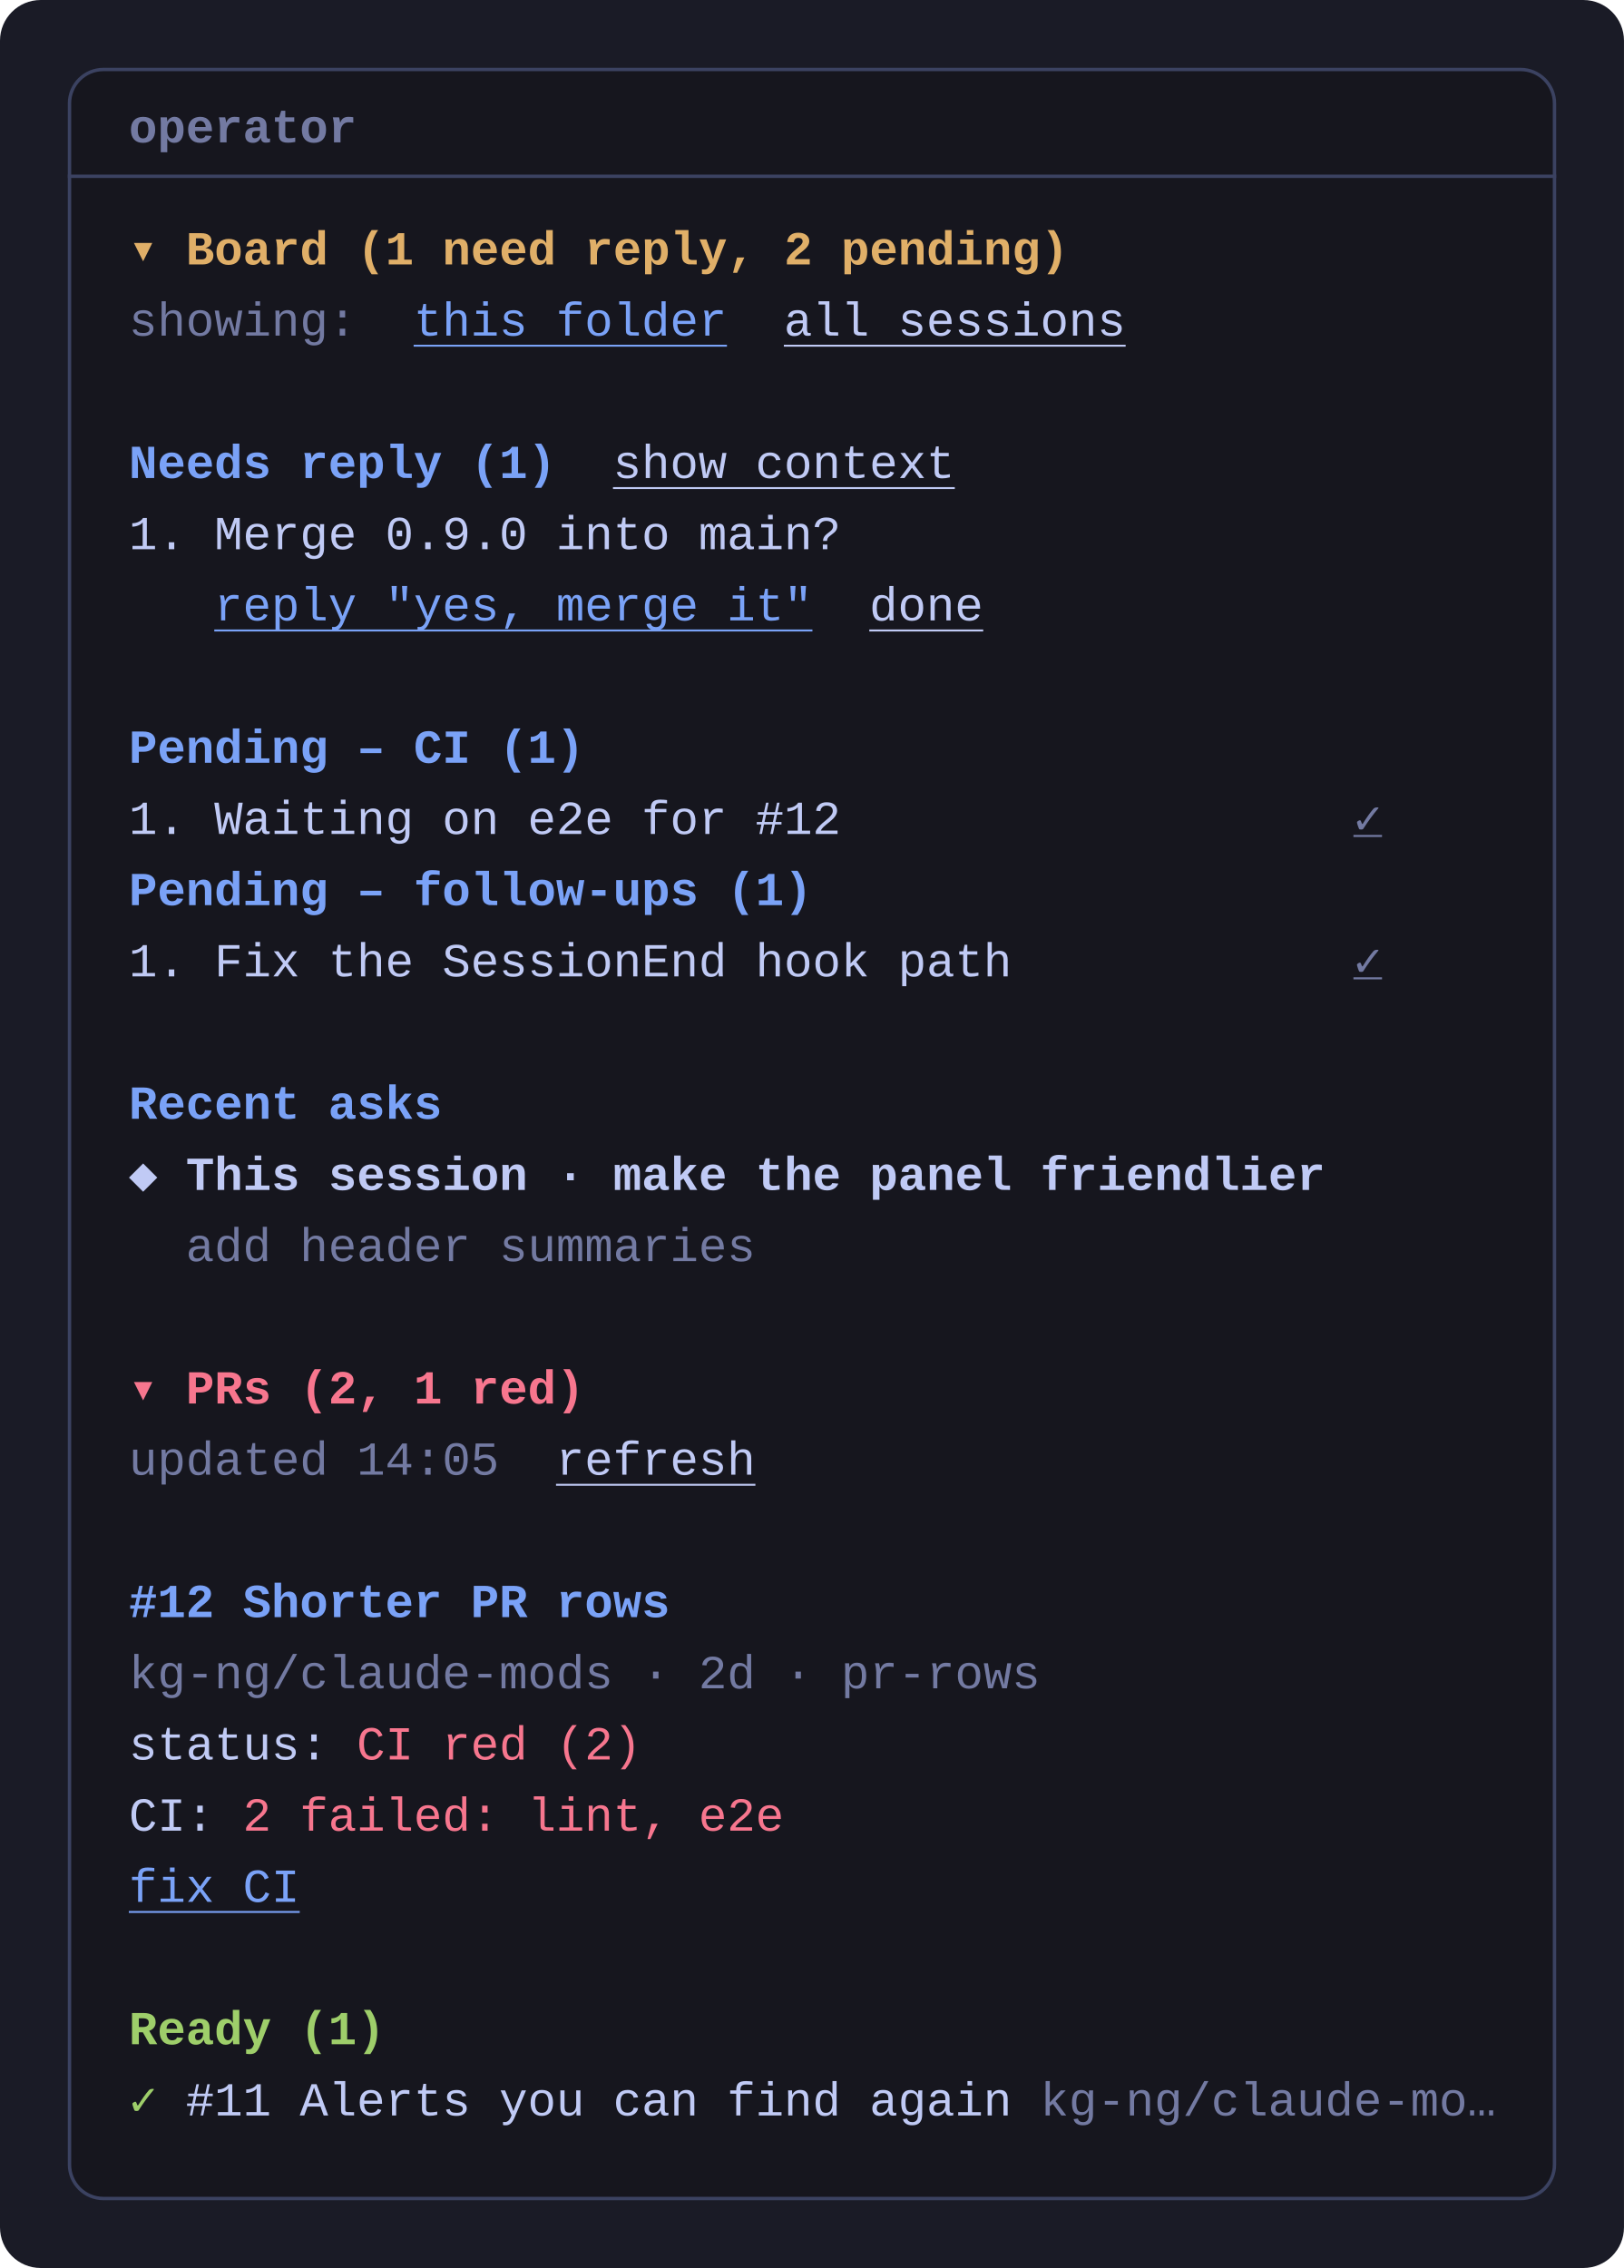
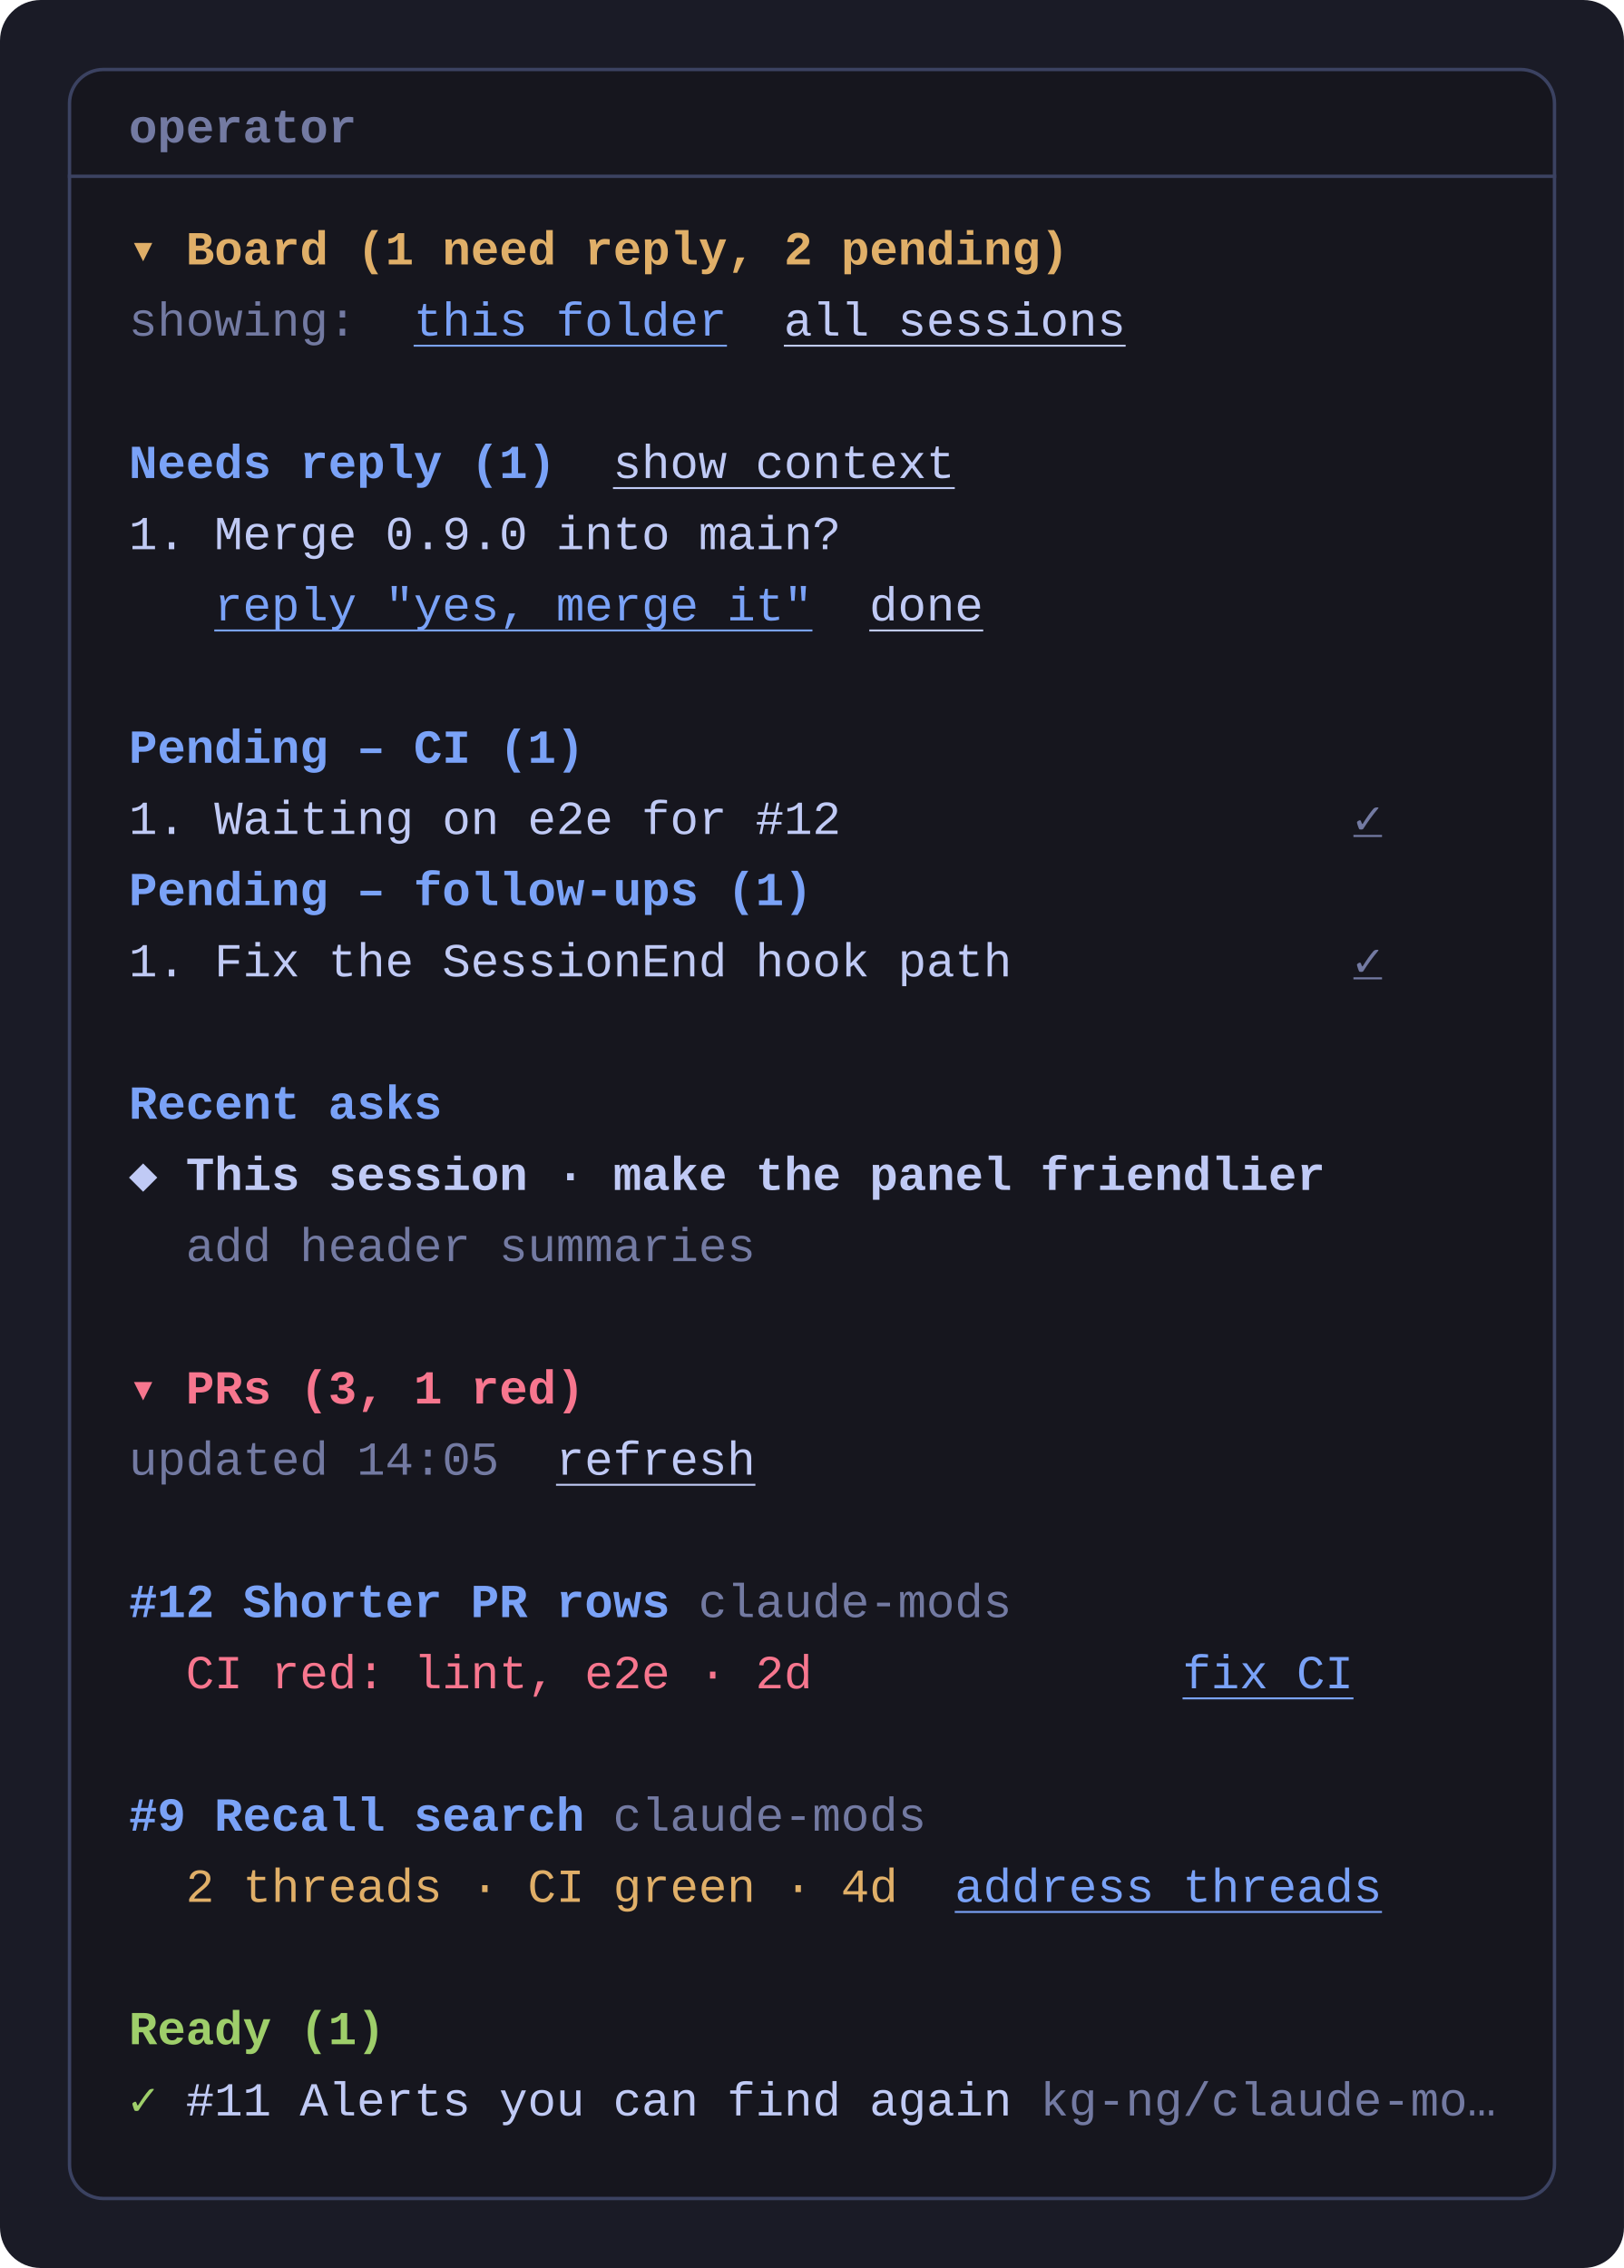
<svg xmlns="http://www.w3.org/2000/svg" width="479" height="669" viewBox="0 0 479 669" role="img" aria-label="Illustration: Board and PRs sections open, with one-click reply and fix CI buttons" font-family="ui-monospace, SFMono-Regular, Menlo, Consolas, 'Liberation Mono', monospace" font-size="14">
  <rect width="479" height="669" rx="12" fill="#1a1b26" />
  <g transform="translate(20,20)">
    <rect x="0.5" y="0.5" width="438" height="628" rx="10" fill="#16161e" stroke="#3b4261" />
    <line x1="0" y1="32" x2="439" y2="32" stroke="#3b4261" />
    <text x="18.0" y="22" fill="#737aa2" font-weight="700" xml:space="preserve">operator</text>
    <text x="18.0" y="58" fill="#e0af68" font-weight="700" xml:space="preserve">▾ Board (1 need reply, 2 pending)</text>
    <text x="18.0" y="79" fill="#737aa2" xml:space="preserve">showing:</text>
    <text x="85.2" y="79" fill="#c0caf5" xml:space="preserve">  </text>
    <text x="102.0" y="79" fill="#7aa2f7" text-decoration="underline" xml:space="preserve">this folder</text>
    <text x="194.4" y="79" fill="#c0caf5" xml:space="preserve">  </text>
    <text x="211.2" y="79" fill="#c0caf5" text-decoration="underline" xml:space="preserve">all sessions</text>
    <text x="18.0" y="121" fill="#7aa2f7" font-weight="700" xml:space="preserve">Needs reply (1)</text>
    <text x="144.0" y="121" fill="#c0caf5" xml:space="preserve">  </text>
    <text x="160.8" y="121" fill="#c0caf5" text-decoration="underline" xml:space="preserve">show context</text>
    <text x="18.0" y="142" fill="#c0caf5" xml:space="preserve">1. Merge 0.9.0 into main?</text>
    <text x="18.0" y="163" fill="#c0caf5" xml:space="preserve">   </text>
    <text x="43.2" y="163" fill="#7aa2f7" text-decoration="underline" xml:space="preserve">reply "yes, merge it"</text>
    <text x="219.6" y="163" fill="#c0caf5" xml:space="preserve">  </text>
    <text x="236.4" y="163" fill="#c0caf5" text-decoration="underline" xml:space="preserve">done</text>
    <text x="18.0" y="205" fill="#7aa2f7" font-weight="700" xml:space="preserve">Pending – CI (1)</text>
    <text x="18.0" y="226" fill="#c0caf5" xml:space="preserve">1. Waiting on e2e for #12                  </text>
    <text x="379.2" y="226" fill="#737aa2" text-decoration="underline" xml:space="preserve">✓</text>
    <text x="18.0" y="247" fill="#7aa2f7" font-weight="700" xml:space="preserve">Pending – follow-ups (1)</text>
    <text x="18.0" y="268" fill="#c0caf5" xml:space="preserve">1. Fix the SessionEnd hook path            </text>
    <text x="379.2" y="268" fill="#737aa2" text-decoration="underline" xml:space="preserve">✓</text>
    <text x="18.0" y="310" fill="#7aa2f7" font-weight="700" xml:space="preserve">Recent asks</text>
    <text x="18.0" y="331" fill="#c0caf5" font-weight="700" xml:space="preserve">◆ This session · make the panel friendlier</text>
    <text x="18.0" y="352" fill="#c0caf5" xml:space="preserve">  </text>
    <text x="34.8" y="352" fill="#737aa2" xml:space="preserve">add header summaries</text>
-     <text x="18.0" y="394" fill="#f7768e" font-weight="700" xml:space="preserve">▾ PRs (2, 1 red)</text>
+     <text x="18.0" y="394" fill="#f7768e" font-weight="700" xml:space="preserve">▾ PRs (3, 1 red)</text>
    <text x="18.0" y="415" fill="#737aa2" xml:space="preserve">updated 14:05</text>
    <text x="127.2" y="415" fill="#c0caf5" xml:space="preserve">  </text>
    <text x="144.0" y="415" fill="#c0caf5" text-decoration="underline" xml:space="preserve">refresh</text>
    <text x="18.0" y="457" fill="#7aa2f7" font-weight="700" xml:space="preserve">#12 Shorter PR rows</text>
-     <text x="18.0" y="478" fill="#737aa2" xml:space="preserve">kg-ng/claude-mods · 2d · pr-rows</text>
-     <text x="18.0" y="499" fill="#c0caf5" xml:space="preserve">status: </text>
-     <text x="85.2" y="499" fill="#f7768e" xml:space="preserve">CI red (2)</text>
-     <text x="18.0" y="520" fill="#c0caf5" xml:space="preserve">CI: </text>
-     <text x="51.6" y="520" fill="#f7768e" xml:space="preserve">2 failed: lint, e2e</text>
-     <text x="18.0" y="541" fill="#7aa2f7" text-decoration="underline" xml:space="preserve">fix CI</text>
+     <text x="177.6" y="457" fill="#c0caf5" xml:space="preserve"> </text>
+     <text x="186.0" y="457" fill="#737aa2" xml:space="preserve">claude-mods</text>
+     <text x="18.0" y="478" fill="#c0caf5" xml:space="preserve">  </text>
+     <text x="34.8" y="478" fill="#f7768e" xml:space="preserve">CI red: lint, e2e · 2d</text>
+     <text x="219.6" y="478" fill="#c0caf5" xml:space="preserve">             </text>
+     <text x="328.8" y="478" fill="#7aa2f7" text-decoration="underline" xml:space="preserve">fix CI</text>
+     <text x="18.0" y="520" fill="#7aa2f7" font-weight="700" xml:space="preserve">#9 Recall search</text>
+     <text x="152.4" y="520" fill="#c0caf5" xml:space="preserve"> </text>
+     <text x="160.8" y="520" fill="#737aa2" xml:space="preserve">claude-mods</text>
+     <text x="18.0" y="541" fill="#c0caf5" xml:space="preserve">  </text>
+     <text x="34.8" y="541" fill="#e0af68" xml:space="preserve">2 threads · CI green · 4d</text>
+     <text x="244.8" y="541" fill="#c0caf5" xml:space="preserve">  </text>
+     <text x="261.6" y="541" fill="#7aa2f7" text-decoration="underline" xml:space="preserve">address threads</text>
    <text x="18.0" y="583" fill="#9ece6a" font-weight="700" xml:space="preserve">Ready (1)</text>
    <text x="18.0" y="604" fill="#9ece6a" xml:space="preserve">✓</text>
    <text x="26.4" y="604" fill="#c0caf5" xml:space="preserve"> #11 Alerts you can find again </text>
    <text x="286.8" y="604" fill="#737aa2" xml:space="preserve">kg-ng/claude-mo</text>
    <text x="412.8" y="604" fill="#737aa2" xml:space="preserve">…</text>
  </g>
</svg>
